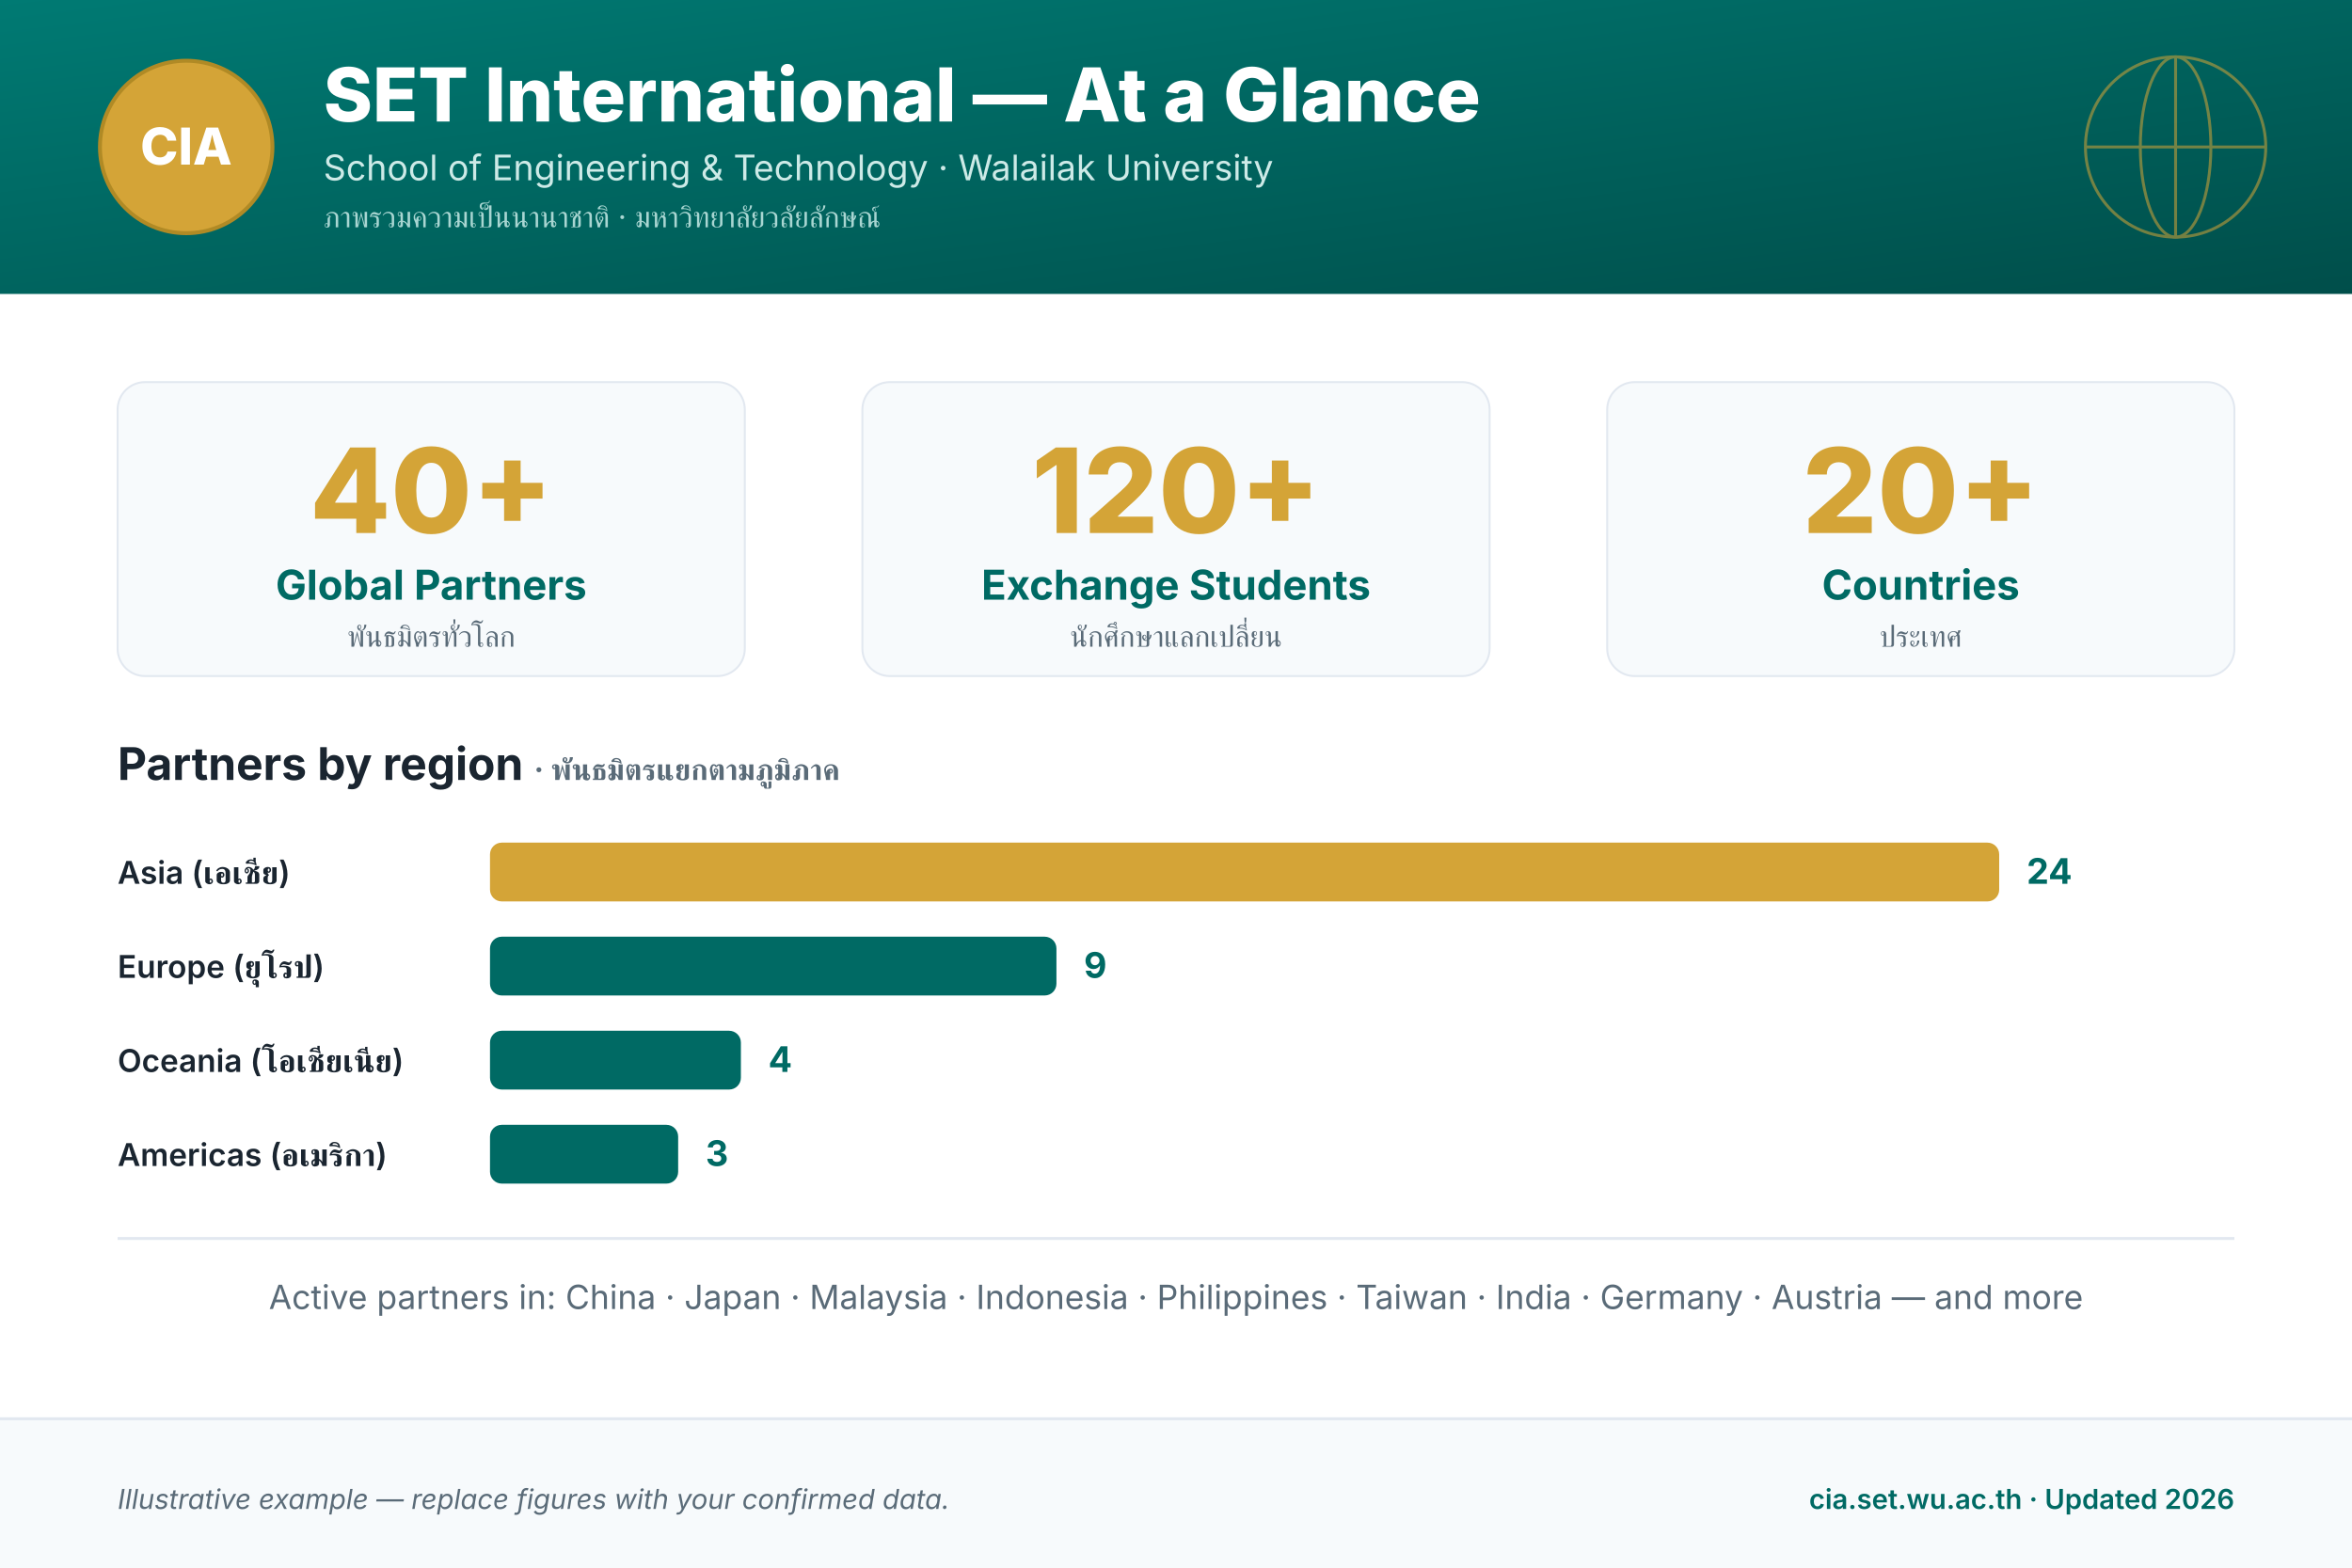
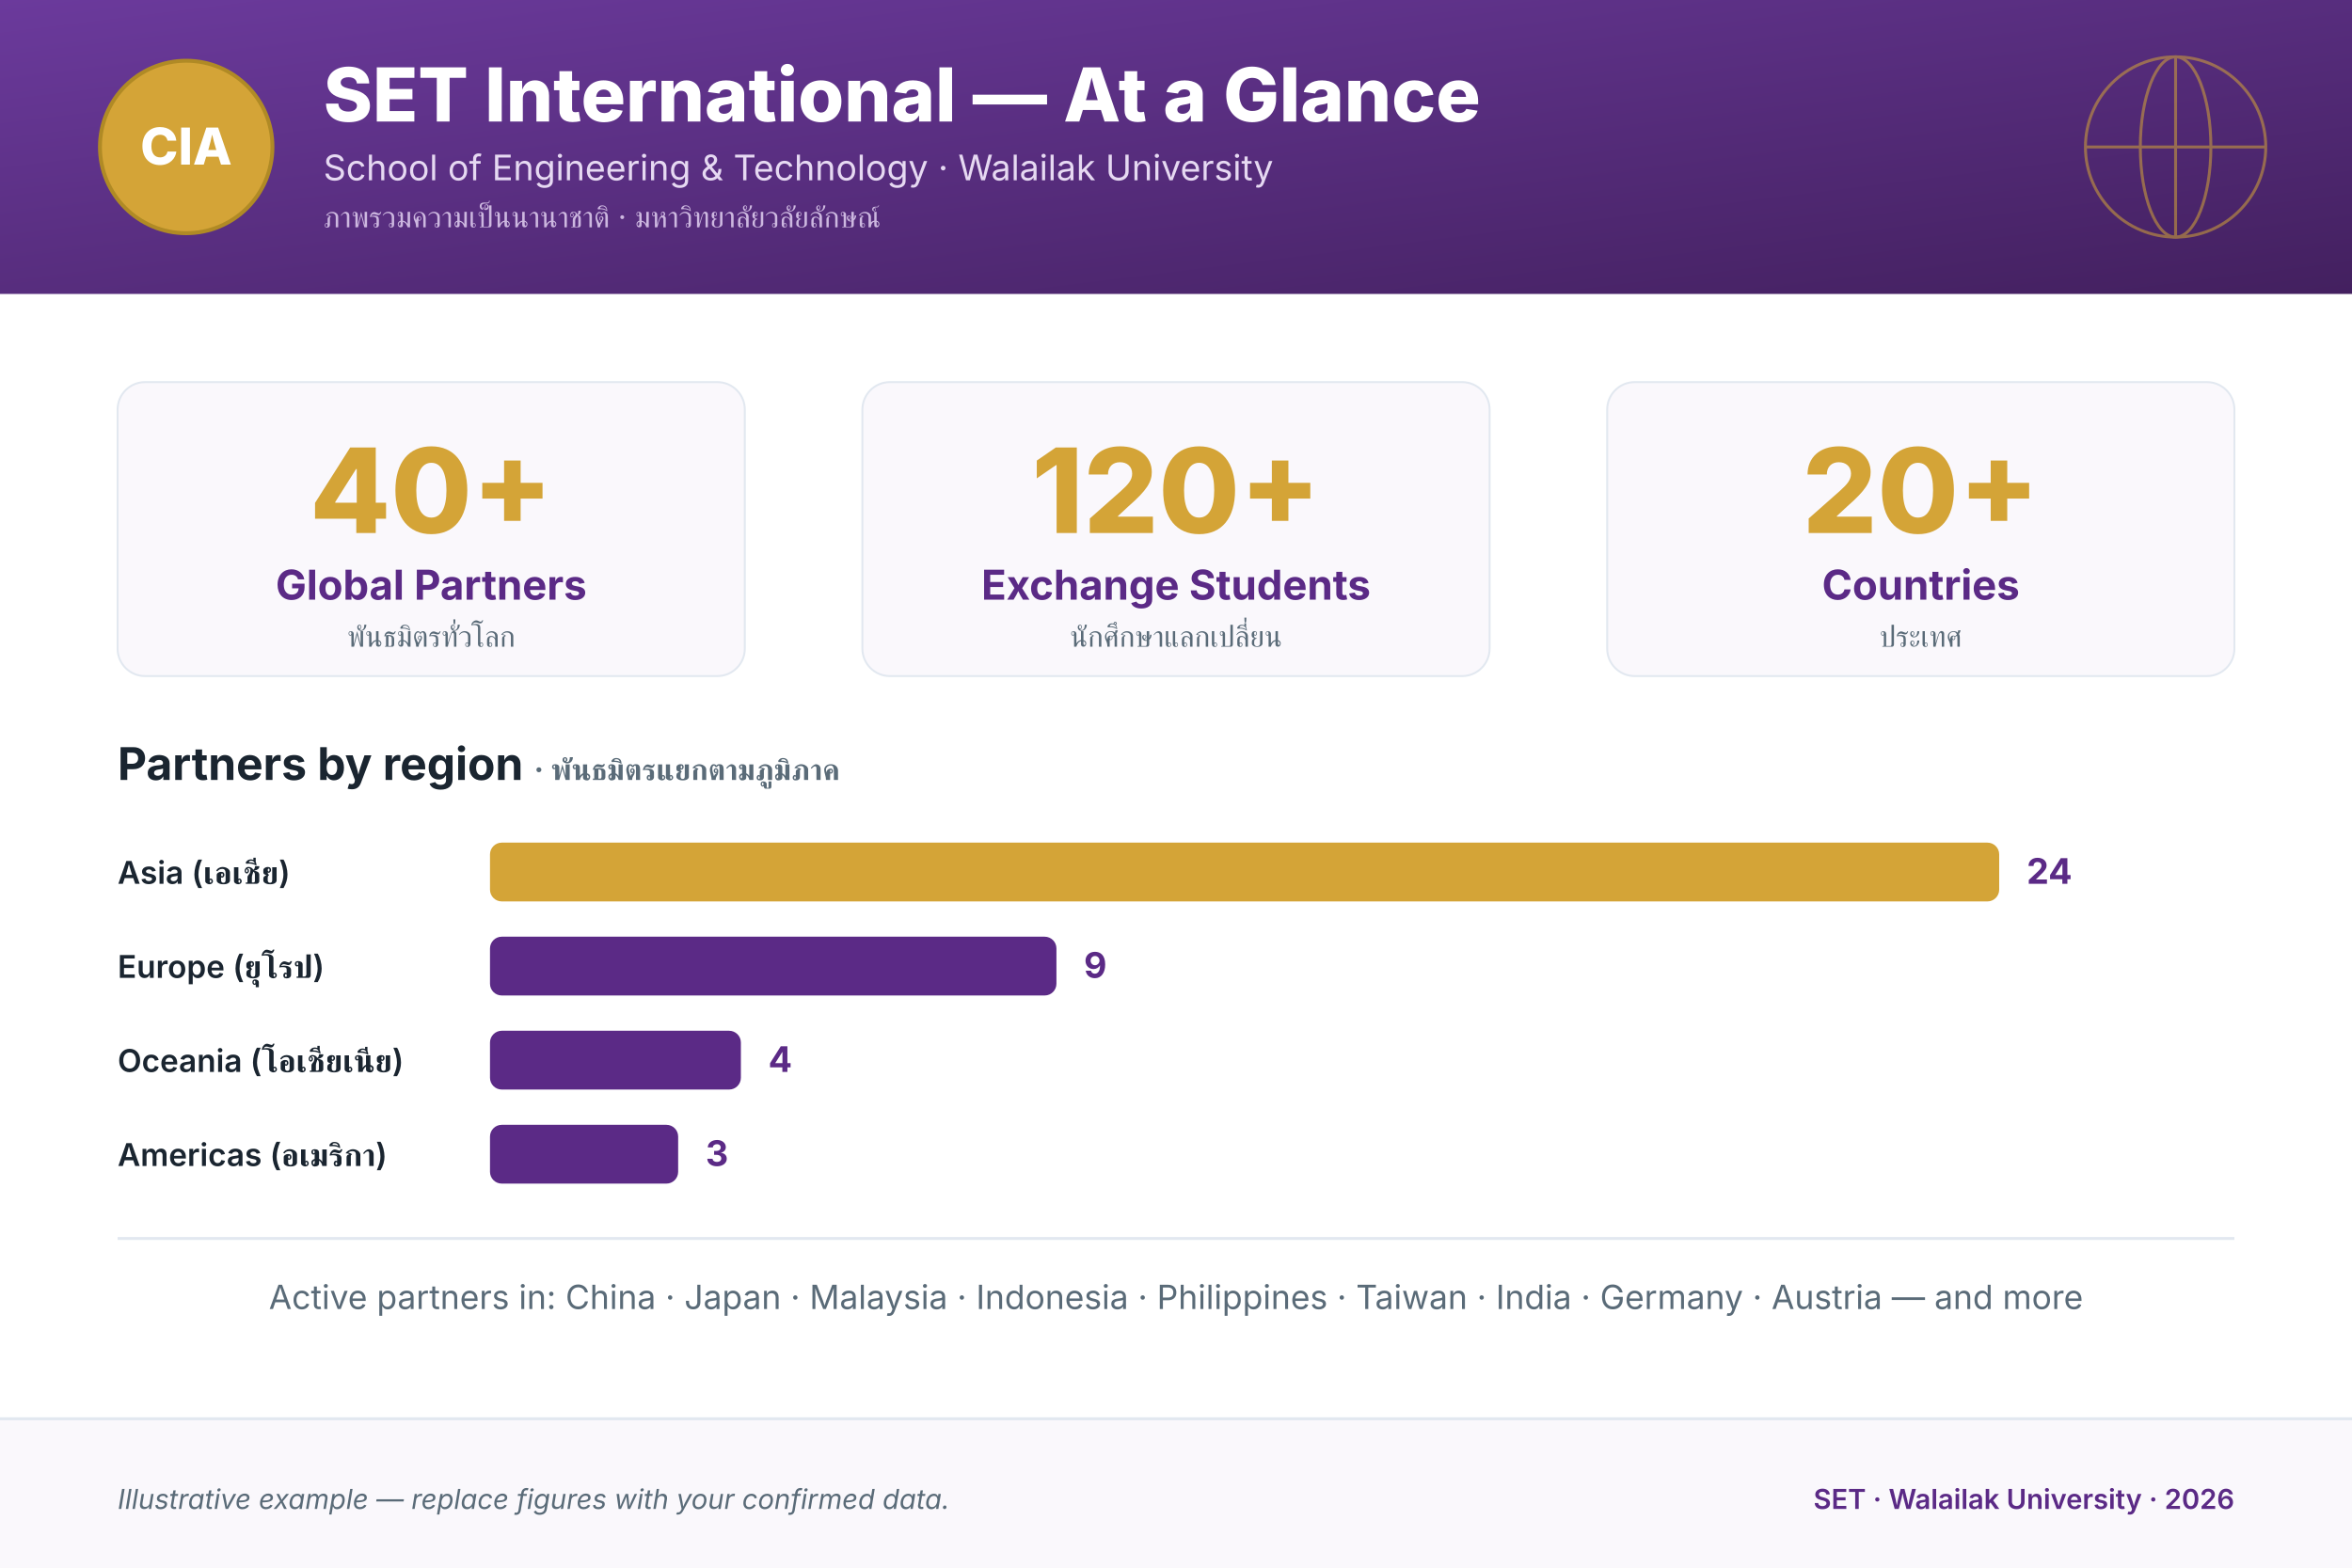
<svg xmlns="http://www.w3.org/2000/svg" viewBox="0 0 1200 800" role="img" aria-label="SET International at a glance: 40+ global partners, 120+ exchange students, 20+ countries across four regions.">
  <defs>
    <linearGradient id="teal" x1="0" y1="0" x2="1" y2="1">
-       <stop offset="0" stop-color="#007a73" />
-       <stop offset="1" stop-color="#004e4a" />
+       <stop offset="0" stop-color="#6b3a9c" />
+       <stop offset="1" stop-color="#43205f" />
    </linearGradient>
    <style>
      text { font-family: "Inter","Segoe UI","Helvetica Neue",Arial,"Sukhumvit Set","Sarabun",Tahoma,sans-serif; }
      .num   { font-size: 60px; font-weight: 800; fill: #d4a437; }
-       .lab   { font-size: 21px; font-weight: 700; fill: #006a64; }
+       .lab   { font-size: 21px; font-weight: 700; fill: #5b2a86; }
      .th    { font-size: 15px; fill: #5a6b78; }
      .h2    { font-size: 23px; font-weight: 700; fill: #1a2530; }
      .reg   { font-size: 16px; font-weight: 600; fill: #1a2530; }
-       .val   { font-size: 18px; font-weight: 700; fill: #006a64; }
+       .val   { font-size: 18px; font-weight: 700; fill: #5b2a86; }
      .ttl   { font-size: 38px; font-weight: 800; fill: #ffffff; }
-       .sub   { font-size: 18px; fill: #cdeae7; }
-       .subth { font-size: 15px; fill: #a9d6d2; }
+       .sub   { font-size: 18px; fill: #e6d9f2; }
+       .subth { font-size: 15px; fill: #cdb8e0; }
      .badge { font-size: 26px; font-weight: 800; fill: #ffffff; }
      .ribbon{ font-size: 17px; fill: #5a6b78; }
      .foot  { font-size: 14px; fill: #5a6b78; }
-       .footr { font-size: 14px; font-weight: 600; fill: #006a64; }
+       .footr { font-size: 14px; font-weight: 600; fill: #5b2a86; }
    </style>
  </defs>
  <rect width="1200" height="800" fill="#ffffff" />
  <rect width="1200" height="150" fill="url(#teal)" />
  <g stroke="#d4a437" stroke-width="1.5" fill="none" opacity="0.55">
    <circle cx="1110" cy="75" r="46" />
    <ellipse cx="1110" cy="75" rx="18" ry="46" />
    <line x1="1064" y1="75" x2="1156" y2="75" />
    <line x1="1110" y1="29" x2="1110" y2="121" />
  </g>
  <circle cx="95" cy="75" r="44" fill="#d4a437" stroke="#b08a25" stroke-width="2" />
  <text x="95" y="84" text-anchor="middle" class="badge">CIA</text>
  <text x="165" y="62" class="ttl">SET International — At a Glance</text>
  <text x="165" y="92" class="sub">School of Engineering &amp; Technology · Walailak University</text>
  <text x="165" y="116" class="subth">ภาพรวมความเป็นนานาชาติ · มหาวิทยาลัยวลัยลักษณ์</text>
  <g>
-     <rect x="60" y="195" width="320" height="150" rx="14" fill="#f7fafc" stroke="#e2e8f0" />
-     <rect x="440" y="195" width="320" height="150" rx="14" fill="#f7fafc" stroke="#e2e8f0" />
-     <rect x="820" y="195" width="320" height="150" rx="14" fill="#f7fafc" stroke="#e2e8f0" />
+     <rect x="60" y="195" width="320" height="150" rx="14" fill="#faf8fc" stroke="#e2e8f0" />
+     <rect x="440" y="195" width="320" height="150" rx="14" fill="#faf8fc" stroke="#e2e8f0" />
+     <rect x="820" y="195" width="320" height="150" rx="14" fill="#faf8fc" stroke="#e2e8f0" />
    <text x="220" y="272" text-anchor="middle" class="num">40+</text>
    <text x="220" y="306" text-anchor="middle" class="lab">Global Partners</text>
    <text x="220" y="330" text-anchor="middle" class="th">พันธมิตรทั่วโลก</text>
    <text x="600" y="272" text-anchor="middle" class="num">120+</text>
    <text x="600" y="306" text-anchor="middle" class="lab">Exchange Students</text>
    <text x="600" y="330" text-anchor="middle" class="th">นักศึกษาแลกเปลี่ยน</text>
    <text x="980" y="272" text-anchor="middle" class="num">20+</text>
    <text x="980" y="306" text-anchor="middle" class="lab">Countries</text>
    <text x="980" y="330" text-anchor="middle" class="th">ประเทศ</text>
  </g>
  <text x="60" y="398" class="h2">Partners by region <tspan class="th" font-size="16"> ·  พันธมิตรแยกตามภูมิภาค</tspan>
  </text>
  <text x="60" y="451" class="reg">Asia (เอเชีย)</text>
  <rect x="250" y="430" width="770" height="30" rx="6" fill="#d4a437" />
  <text x="1034" y="451" class="val">24</text>
  <text x="60" y="499" class="reg">Europe (ยุโรป)</text>
-   <rect x="250" y="478" width="289" height="30" rx="6" fill="#006a64" />
+   <rect x="250" y="478" width="289" height="30" rx="6" fill="#5b2a86" />
  <text x="553" y="499" class="val">9</text>
  <text x="60" y="547" class="reg">Oceania (โอเชียเนีย)</text>
-   <rect x="250" y="526" width="128" height="30" rx="6" fill="#006a64" />
+   <rect x="250" y="526" width="128" height="30" rx="6" fill="#5b2a86" />
  <text x="392" y="547" class="val">4</text>
  <text x="60" y="595" class="reg">Americas (อเมริกา)</text>
-   <rect x="250" y="574" width="96" height="30" rx="6" fill="#006a64" />
+   <rect x="250" y="574" width="96" height="30" rx="6" fill="#5b2a86" />
  <text x="360" y="595" class="val">3</text>
  <line x1="60" y1="632" x2="1140" y2="632" stroke="#e2e8f0" stroke-width="1.5" />
  <text x="600" y="668" text-anchor="middle" class="ribbon">Active partners in: China · Japan · Malaysia · Indonesia · Philippines · Taiwan · India · Germany · Austria — and more</text>
-   <rect x="0" y="724" width="1200" height="76" fill="#f7fafc" />
+   <rect x="0" y="724" width="1200" height="76" fill="#faf8fc" />
  <line x1="0" y1="724" x2="1200" y2="724" stroke="#e2e8f0" stroke-width="1.5" />
  <text x="60" y="770" class="foot" font-style="italic">Illustrative example — replace figures with your confirmed data.</text>
-   <text x="1140" y="770" text-anchor="end" class="footr">cia.set.wu.ac.th · Updated 2026</text>
+   <text x="1140" y="770" text-anchor="end" class="footr">SET · Walailak University · 2026</text>
</svg>
